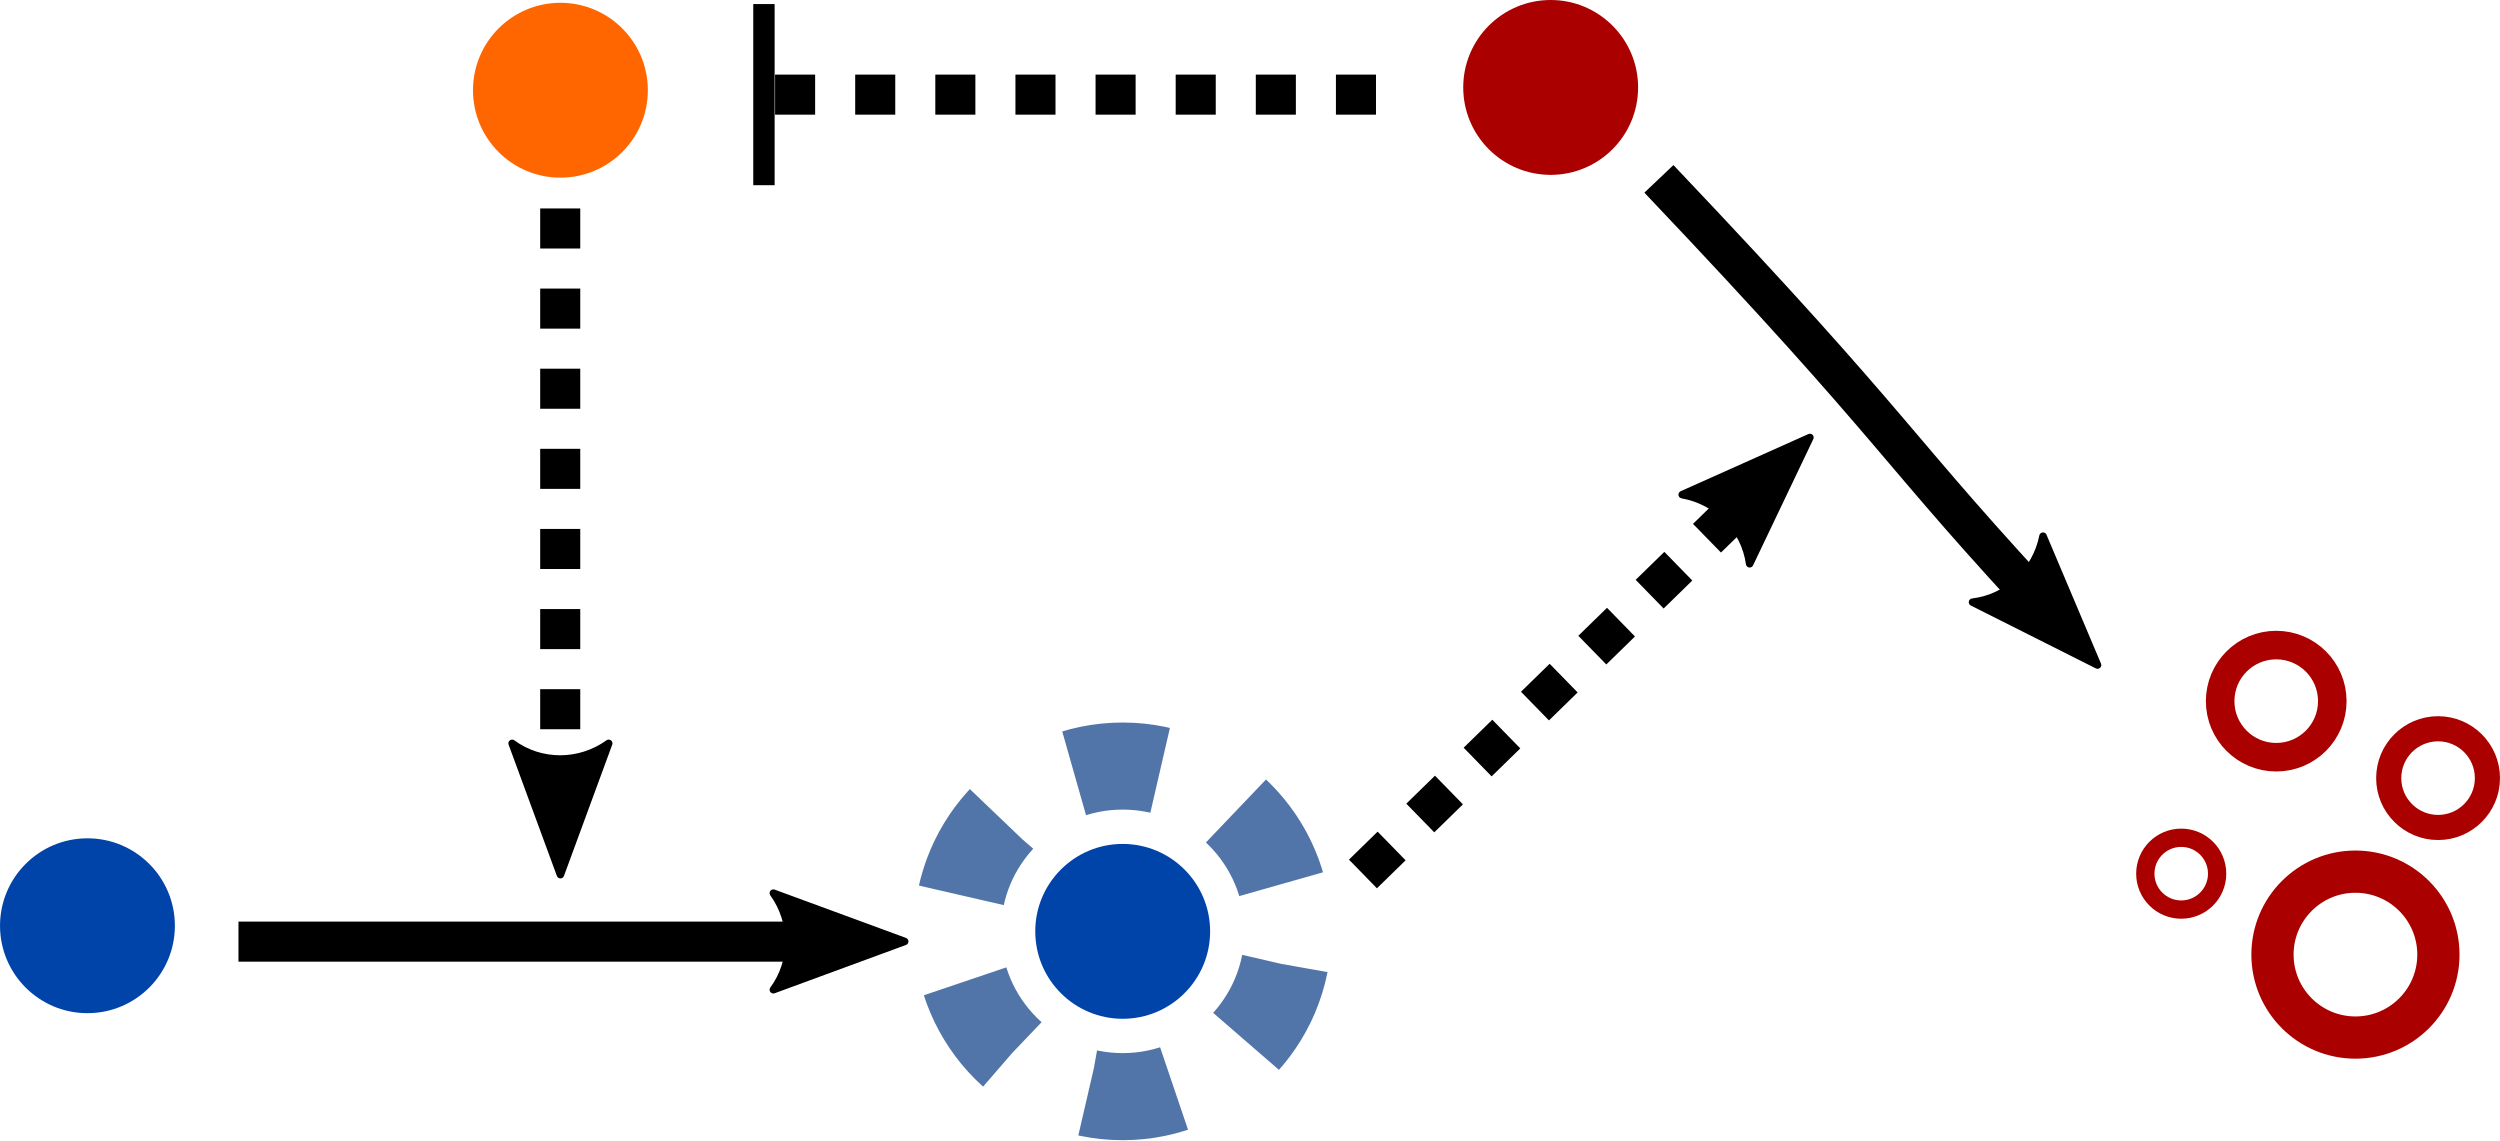
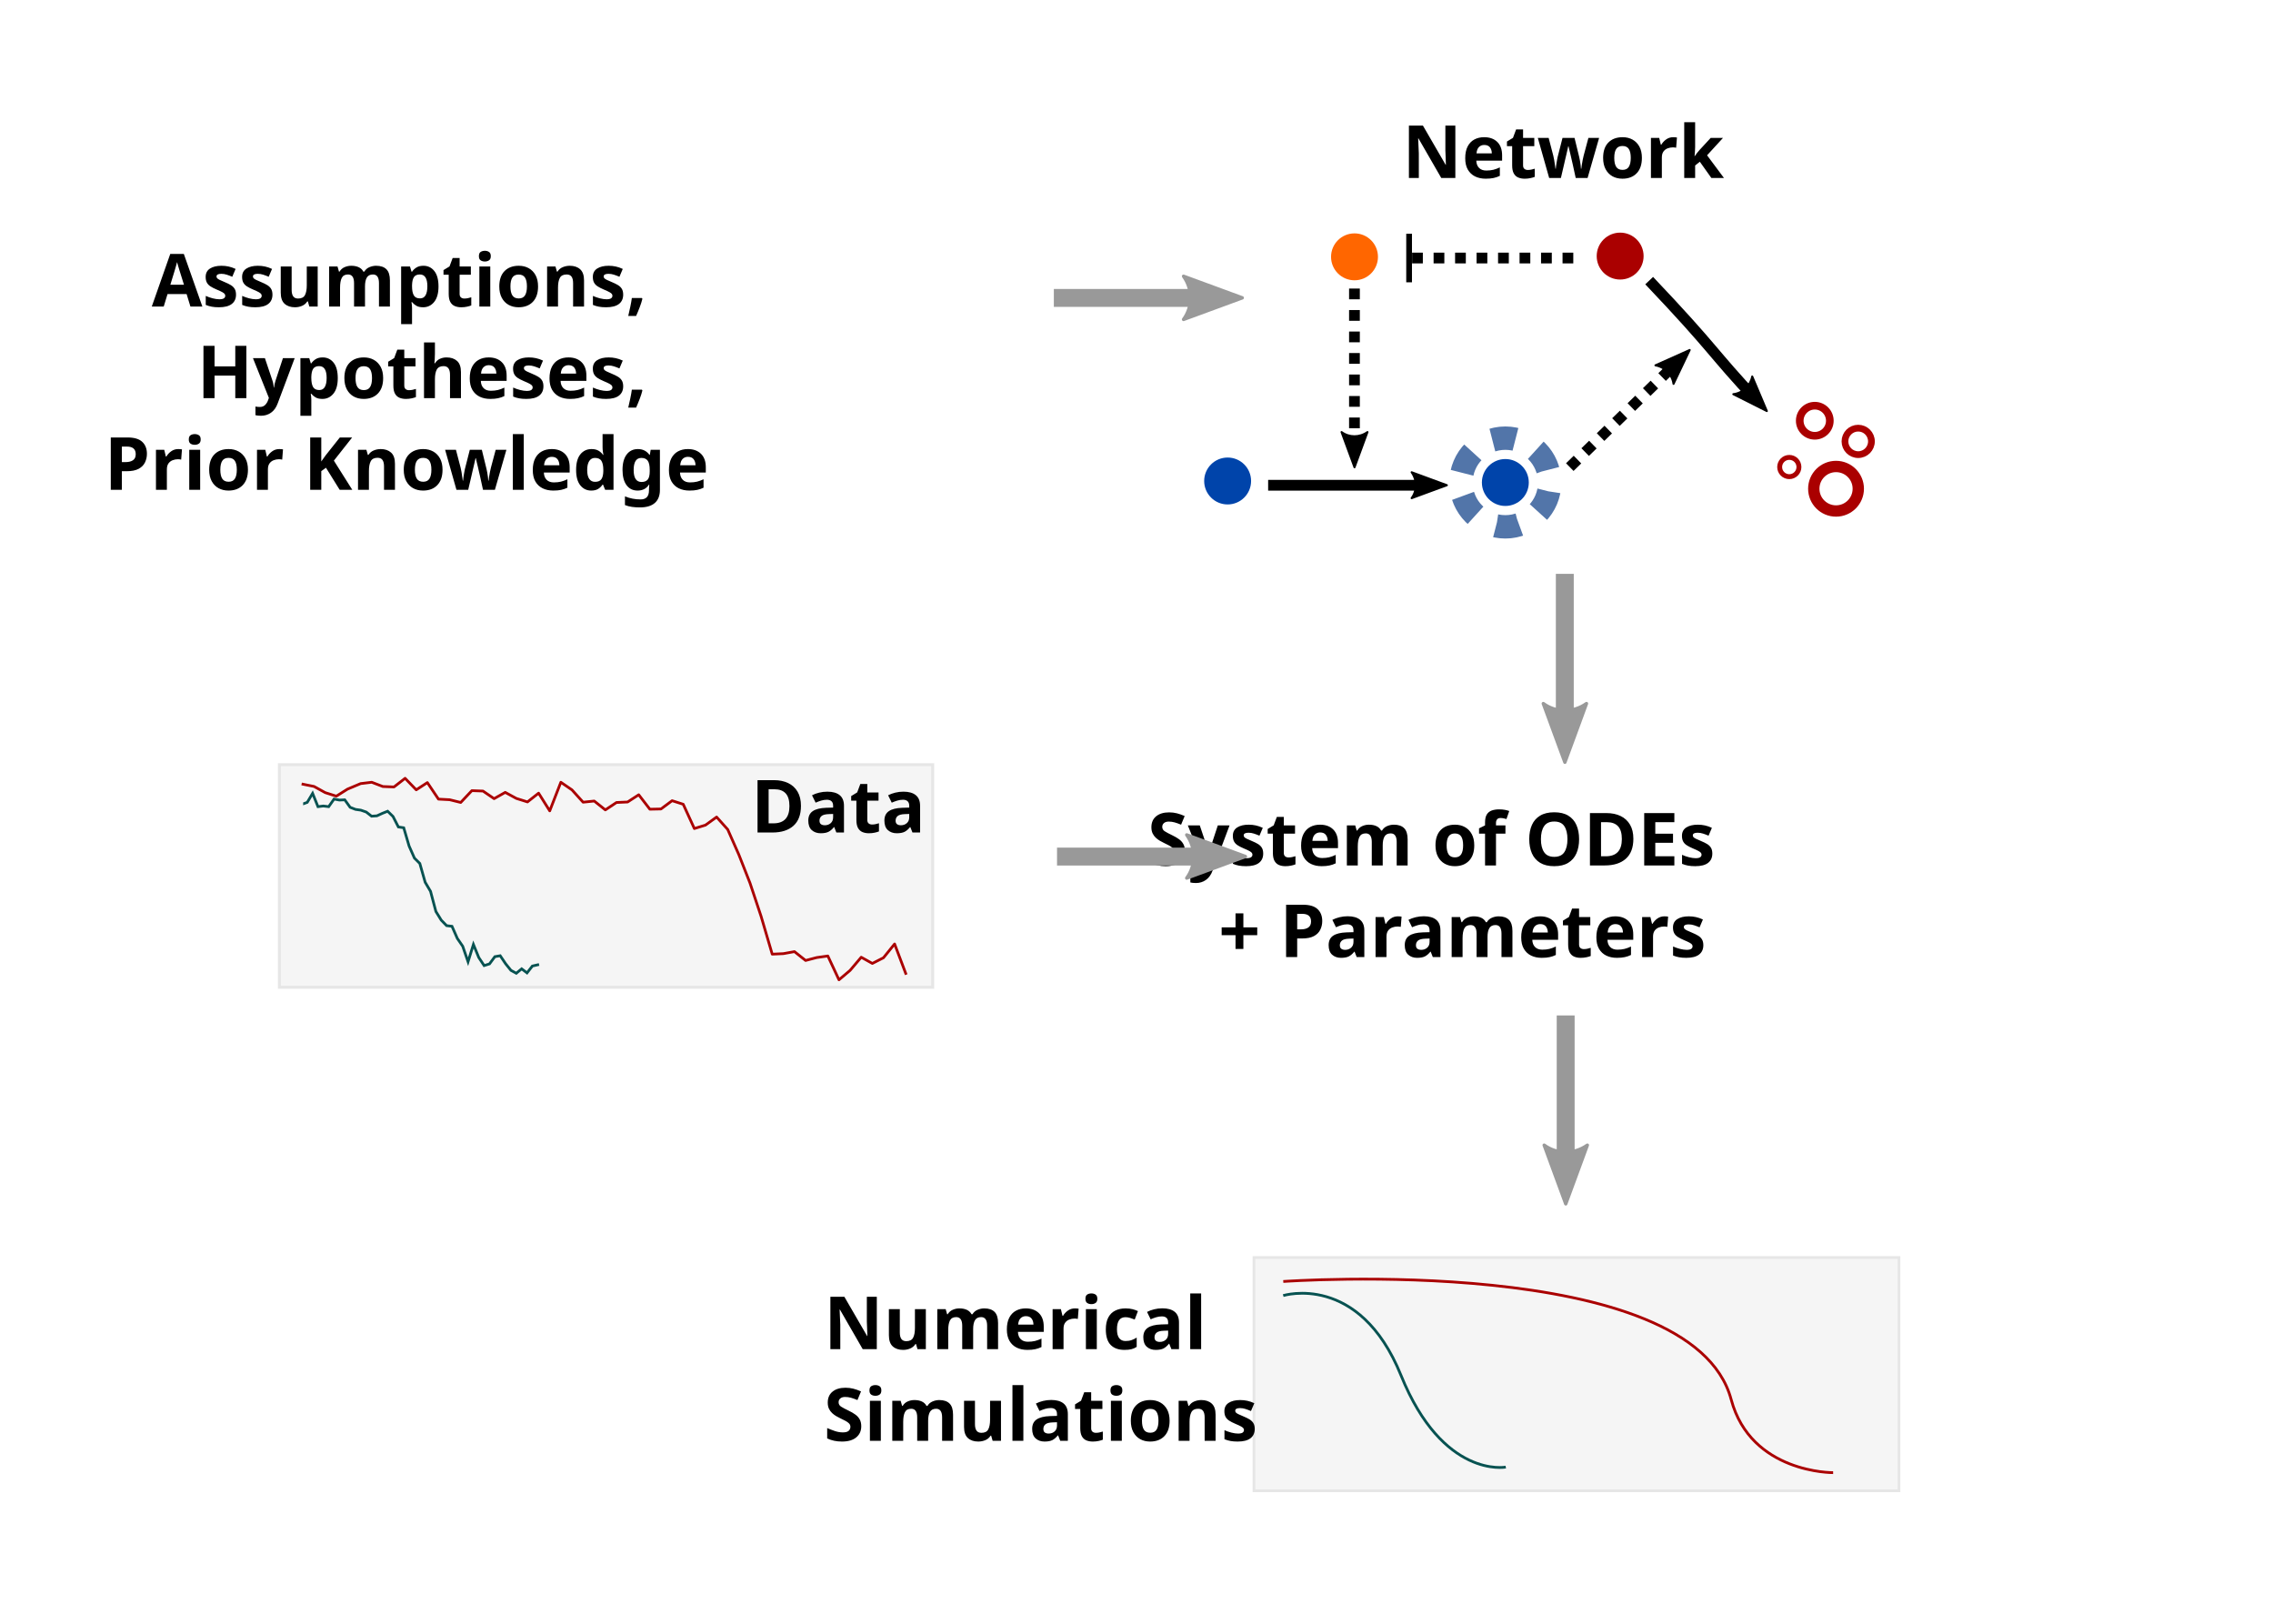
- <svg xmlns="http://www.w3.org/2000/svg" width="63.403mm" height="28.916mm" viewBox="0 0 224.656 102.459" id="svg2" version="1.1">
+ <svg xmlns="http://www.w3.org/2000/svg" width="350mm" height="250mm" viewBox="0 0 1240.158 885.827" id="svg2" version="1.1">
  <defs id="defs4">
    <marker orient="auto" refY="0" refX="0" id="StopM" style="overflow:visible">
      <path id="path4354" d="M 0,5.65 0,-5.65" style="fill:none;fill-opacity:0.75;fill-rule:evenodd;stroke:#000000;stroke-width:1pt;stroke-opacity:1" transform="scale(0.4,0.4)" />
    </marker>
    <marker orient="auto" refY="0" refX="0" id="StopS" style="overflow:visible">
      <path id="path4357" d="M 0,5.65 0,-5.65" style="fill:none;fill-opacity:0.75;fill-rule:evenodd;stroke:#000000;stroke-width:1pt;stroke-opacity:1" transform="scale(0.2,0.2)" />
    </marker>
    <marker orient="auto" refY="0" refX="0" id="Arrow2Send" style="overflow:visible">
      <path id="path4215" style="fill:#000000;fill-opacity:1;fill-rule:evenodd;stroke:#000000;stroke-width:0.625;stroke-linejoin:round;stroke-opacity:1" d="M 8.719,4.034 -2.207,0.016 8.719,-4.002 c -1.745,2.372 -1.735,5.617 -6e-7,8.035 z" transform="matrix(-0.3,0,0,-0.3,0.69,0)" />
    </marker>
    <marker orient="auto" refY="0" refX="0" id="Arrow1Send" style="overflow:visible">
      <path id="path4197" d="M 0,0 5,-5 -12.5,0 5,5 0,0 Z" style="fill:#000000;fill-opacity:1;fill-rule:evenodd;stroke:#000000;stroke-width:1pt;stroke-opacity:1" transform="matrix(-0.2,0,0,-0.2,-1.2,0)" />
    </marker>
    <marker orient="auto" refY="0" refX="0" id="Arrow2Send-5" style="overflow:visible">
      <path id="path4215-3" style="fill:#000000;fill-opacity:1;fill-rule:evenodd;stroke:#000000;stroke-width:0.625;stroke-linejoin:round;stroke-opacity:1" d="M 8.719,4.034 -2.207,0.016 8.719,-4.002 c -1.745,2.372 -1.735,5.617 -6e-7,8.035 z" transform="matrix(-0.3,0,0,-0.3,0.69,0)" />
    </marker>
    <marker orient="auto" refY="0" refX="0" id="Arrow2Send-5-6" style="overflow:visible">
      <path id="path4215-3-2" style="fill:#000000;fill-opacity:1;fill-rule:evenodd;stroke:#000000;stroke-width:0.625;stroke-linejoin:round;stroke-opacity:1" d="M 8.719,4.034 -2.207,0.016 8.719,-4.002 c -1.745,2.372 -1.735,5.617 -6e-7,8.035 z" transform="matrix(-0.3,0,0,-0.3,0.69,0)" />
    </marker>
    <marker orient="auto" refY="0" refX="0" id="Arrow2Send-2" style="overflow:visible">
      <path id="path4215-7" style="fill:#000000;fill-opacity:1;fill-rule:evenodd;stroke:#000000;stroke-width:0.625;stroke-linejoin:round;stroke-opacity:1" d="M 8.719,4.034 -2.207,0.016 8.719,-4.002 c -1.745,2.372 -1.735,5.617 -6e-7,8.035 z" transform="matrix(-0.3,0,0,-0.3,0.69,0)" />
    </marker>
    <marker orient="auto" refY="0" refX="0" id="Arrow2Send-5-62" style="overflow:visible">
      <path id="path4215-3-6" style="fill:#000000;fill-opacity:1;fill-rule:evenodd;stroke:#000000;stroke-width:0.625;stroke-linejoin:round;stroke-opacity:1" d="M 8.719,4.034 -2.207,0.016 8.719,-4.002 c -1.745,2.372 -1.735,5.617 -6e-7,8.035 z" transform="matrix(-0.3,0,0,-0.3,0.69,0)" />
    </marker>
+     <clipPath id="pf48ac802f7">
+       <rect height="345.6" width="380.455" x="135" y="43.2" id="rect1171" />
+     </clipPath>
+     <marker orient="auto" refY="0" refX="0" id="Arrow2Send-52" style="overflow:visible">
+       <path id="path4215-4" style="fill:#999999;fill-opacity:1;fill-rule:evenodd;stroke:#999999;stroke-width:0.625;stroke-linejoin:round;stroke-opacity:1" d="M 8.719,4.034 -2.207,0.016 8.719,-4.002 c -1.745,2.372 -1.735,5.617 -6e-7,8.035 z" transform="matrix(-0.3,0,0,-0.3,0.69,0)" />
+     </marker>
+     <clipPath id="pf48ac802f7-7">
+       <rect height="345.6" width="380.455" x="135" y="43.2" id="rect1171-2" />
+     </clipPath>
+     <marker orient="auto" refY="0" refX="0" id="Arrow2Send-52-1" style="overflow:visible">
+       <path id="path4215-4-6" style="fill:#999999;fill-opacity:1;fill-rule:evenodd;stroke:#999999;stroke-width:0.625;stroke-linejoin:round;stroke-opacity:1" d="M 8.719,4.034 -2.207,0.016 8.719,-4.002 c -1.745,2.372 -1.735,5.617 -6e-7,8.035 z" transform="matrix(-0.3,0,0,-0.3,0.69,0)" />
+     </marker>
+     <clipPath id="pf48ac802f7-2">
+       <rect height="345.6" width="380.455" x="135" y="43.2" id="rect1171-9" />
+     </clipPath>
+     <marker orient="auto" refY="0" refX="0" id="Arrow2Send-52-0" style="overflow:visible">
+       <path id="path4215-4-3" style="fill:#999999;fill-opacity:1;fill-rule:evenodd;stroke:#999999;stroke-width:0.625;stroke-linejoin:round;stroke-opacity:1" d="M 8.719,4.034 -2.207,0.016 8.719,-4.002 c -1.745,2.372 -1.735,5.617 -6e-7,8.035 z" transform="matrix(-0.3,0,0,-0.3,0.69,0)" />
+     </marker>
+     <marker orient="auto" refY="0" refX="0" id="Arrow2Send-52-2" style="overflow:visible">
+       <path id="path4215-4-7" style="fill:#999999;fill-opacity:1;fill-rule:evenodd;stroke:#999999;stroke-width:0.625;stroke-linejoin:round;stroke-opacity:1" d="M 8.719,4.034 -2.207,0.016 8.719,-4.002 c -1.745,2.372 -1.735,5.617 -6e-7,8.035 z" transform="matrix(-0.3,0,0,-0.3,0.69,0)" />
+     </marker>
+     <marker orient="auto" refY="0" refX="0" id="Arrow2Send-52-1-9" style="overflow:visible">
+       <path id="path4215-4-6-8" style="fill:#999999;fill-opacity:1;fill-rule:evenodd;stroke:#999999;stroke-width:0.625;stroke-linejoin:round;stroke-opacity:1" d="M 8.719,4.034 -2.207,0.016 8.719,-4.002 c -1.745,2.372 -1.735,5.617 -6e-7,8.035 z" transform="matrix(-0.3,0,0,-0.3,0.69,0)" />
+     </marker>
  </defs>
-   <g id="layer1" transform="translate(-158.5714,-157.744)">
-     <circle style="color:#000000;clip-rule:nonzero;display:inline;overflow:visible;visibility:visible;opacity:1;isolation:auto;mix-blend-mode:normal;color-interpolation:sRGB;color-interpolation-filters:linearRGB;solid-color:#000000;solid-opacity:1;fill:#0044aa;fill-opacity:1;fill-rule:nonzero;stroke:none;stroke-width:1.316;stroke-miterlimit:4;stroke-dasharray:none;stroke-opacity:1;color-rendering:auto;image-rendering:auto;shape-rendering:auto;text-rendering:auto;enable-background:accumulate" id="path4136" cx="166.429" cy="240.934" r="7.857" />
-     <g id="g4172" transform="translate(3.030458,4.076503)">
-       <circle r="7.857" cy="237.362" cx="256.429" id="path4136-3" style="color:#000000;clip-rule:nonzero;display:inline;overflow:visible;visibility:visible;opacity:1;isolation:auto;mix-blend-mode:normal;color-interpolation:sRGB;color-interpolation-filters:linearRGB;solid-color:#000000;solid-opacity:1;fill:#0044aa;fill-opacity:1;fill-rule:nonzero;stroke:none;stroke-width:1.316;stroke-miterlimit:4;stroke-dasharray:none;stroke-opacity:1;color-rendering:auto;image-rendering:auto;shape-rendering:auto;text-rendering:auto;enable-background:accumulate" />
-       <circle r="14.854" cy="237.362" cx="256.429" id="path4136-3-6" style="color:#000000;clip-rule:nonzero;display:inline;overflow:visible;visibility:visible;opacity:0.677;isolation:auto;mix-blend-mode:normal;color-interpolation:sRGB;color-interpolation-filters:linearRGB;solid-color:#000000;solid-opacity:1;fill:none;fill-opacity:1;fill-rule:nonzero;stroke:#003380;stroke-width:7.822;stroke-miterlimit:4;stroke-dasharray:7.822, 7.822;stroke-dashoffset:75.225;stroke-opacity:1;color-rendering:auto;image-rendering:auto;shape-rendering:auto;text-rendering:auto;enable-background:accumulate" />
+   <g id="layer1" transform="translate(-158.5714,625.6236)">
+     <g id="g9512" transform="translate(-60,-18.57143)">
+       <circle r="12.797" cy="-344.649" cx="888.372" id="path4136" style="color:#000000;clip-rule:nonzero;display:inline;overflow:visible;visibility:visible;opacity:1;isolation:auto;mix-blend-mode:normal;color-interpolation:sRGB;color-interpolation-filters:linearRGB;solid-color:#000000;solid-opacity:1;fill:#0044aa;fill-opacity:1;fill-rule:nonzero;stroke:none;stroke-width:1.316;stroke-miterlimit:4;stroke-dasharray:none;stroke-opacity:1;color-rendering:auto;image-rendering:auto;shape-rendering:auto;text-rendering:auto;enable-background:accumulate" />
+       <g transform="matrix(1.628719,0,0,1.628719,622.2422,-730.4222)" id="g4172">
+         <circle style="color:#000000;clip-rule:nonzero;display:inline;overflow:visible;visibility:visible;opacity:1;isolation:auto;mix-blend-mode:normal;color-interpolation:sRGB;color-interpolation-filters:linearRGB;solid-color:#000000;solid-opacity:1;fill:#0044aa;fill-opacity:1;fill-rule:nonzero;stroke:none;stroke-width:1.316;stroke-miterlimit:4;stroke-dasharray:none;stroke-opacity:1;color-rendering:auto;image-rendering:auto;shape-rendering:auto;text-rendering:auto;enable-background:accumulate" id="path4136-3" cx="256.429" cy="237.362" r="7.857" />
+         <circle style="color:#000000;clip-rule:nonzero;display:inline;overflow:visible;visibility:visible;opacity:0.677;isolation:auto;mix-blend-mode:normal;color-interpolation:sRGB;color-interpolation-filters:linearRGB;solid-color:#000000;solid-opacity:1;fill:none;fill-opacity:1;fill-rule:nonzero;stroke:#003380;stroke-width:7.822;stroke-miterlimit:4;stroke-dasharray:7.822, 7.822;stroke-dashoffset:75.225;stroke-opacity:1;color-rendering:auto;image-rendering:auto;shape-rendering:auto;text-rendering:auto;enable-background:accumulate" id="path4136-3-6" cx="256.429" cy="237.362" r="14.854" />
+       </g>
+       <path id="path4176" d="m 910.476,-342.322 89.58,0" style="fill:none;fill-rule:evenodd;stroke:#000000;stroke-width:5.863;stroke-linecap:butt;stroke-linejoin:miter;stroke-miterlimit:4;stroke-dasharray:none;stroke-opacity:1;marker-end:url(#Arrow2Send)" />
+       <circle r="12.797" cy="-466.935" cx="957.596" id="path4136-7" style="color:#000000;clip-rule:nonzero;display:inline;overflow:visible;visibility:visible;opacity:1;isolation:auto;mix-blend-mode:normal;color-interpolation:sRGB;color-interpolation-filters:linearRGB;solid-color:#000000;solid-opacity:1;fill:#ff6600;fill-opacity:1;fill-rule:nonzero;stroke:none;stroke-width:1.316;stroke-miterlimit:4;stroke-dasharray:none;stroke-opacity:1;color-rendering:auto;image-rendering:auto;shape-rendering:auto;text-rendering:auto;enable-background:accumulate" />
+       <path id="path4176-5" d="m 957.568,-449.631 0,89.58" style="fill:none;fill-rule:evenodd;stroke:#000000;stroke-width:5.863;stroke-linecap:butt;stroke-linejoin:miter;stroke-miterlimit:4;stroke-dasharray:5.863, 5.863;stroke-dashoffset:0;stroke-opacity:1;marker-end:url(#Arrow2Send-5)" />
+       <path id="path4176-5-9" d="m 1076.965,-466.29 -89.58,0" style="fill:none;fill-rule:evenodd;stroke:#000000;stroke-width:5.863;stroke-linecap:butt;stroke-linejoin:miter;stroke-miterlimit:4;stroke-dasharray:5.863, 5.863;stroke-dashoffset:0;stroke-opacity:1;marker-end:url(#StopM)" />
+       <circle r="12.797" cy="-467.344" cx="1102.532" id="path4136-7-1" style="color:#000000;clip-rule:nonzero;display:inline;overflow:visible;visibility:visible;opacity:1;isolation:auto;mix-blend-mode:normal;color-interpolation:sRGB;color-interpolation-filters:linearRGB;solid-color:#000000;solid-opacity:1;fill:#aa0000;fill-opacity:1;fill-rule:nonzero;stroke:none;stroke-width:1.316;stroke-miterlimit:4;stroke-dasharray:none;stroke-opacity:1;color-rendering:auto;image-rendering:auto;shape-rendering:auto;text-rendering:auto;enable-background:accumulate" />
+       <path id="path4176-0" d="m 1118.374,-453.963 c 36.41,38.349 33.438,38.349 58.757,65.391" style="fill:none;fill-rule:evenodd;stroke:#000000;stroke-width:5.863;stroke-linecap:butt;stroke-linejoin:miter;stroke-miterlimit:4;stroke-dasharray:none;stroke-opacity:1;marker-end:url(#Arrow2Send-2)" />
+       <circle r="8.207" cy="-377.521" cx="1208.725" id="path4136-7-1-9" style="color:#000000;clip-rule:nonzero;display:inline;overflow:visible;visibility:visible;opacity:1;isolation:auto;mix-blend-mode:normal;color-interpolation:sRGB;color-interpolation-filters:linearRGB;solid-color:#000000;solid-opacity:1;fill:none;fill-opacity:1;fill-rule:nonzero;stroke:#aa0000;stroke-width:4.178;stroke-miterlimit:4;stroke-dasharray:none;stroke-opacity:1;color-rendering:auto;image-rendering:auto;shape-rendering:auto;text-rendering:auto;enable-background:accumulate" />
+       <circle r="5.256" cy="-352.269" cx="1194.821" id="path4136-7-1-9-3" style="color:#000000;clip-rule:nonzero;display:inline;overflow:visible;visibility:visible;opacity:1;isolation:auto;mix-blend-mode:normal;color-interpolation:sRGB;color-interpolation-filters:linearRGB;solid-color:#000000;solid-opacity:1;fill:none;fill-opacity:1;fill-rule:nonzero;stroke:#aa0000;stroke-width:2.676;stroke-miterlimit:4;stroke-dasharray:none;stroke-opacity:1;color-rendering:auto;image-rendering:auto;shape-rendering:auto;text-rendering:auto;enable-background:accumulate" />
+       <circle r="12.141" cy="-340.424" cx="1220.32" id="path4136-7-1-9-3-6" style="color:#000000;clip-rule:nonzero;display:inline;overflow:visible;visibility:visible;opacity:1;isolation:auto;mix-blend-mode:normal;color-interpolation:sRGB;color-interpolation-filters:linearRGB;solid-color:#000000;solid-opacity:1;fill:none;fill-opacity:1;fill-rule:nonzero;stroke:#aa0000;stroke-width:6.181;stroke-miterlimit:4;stroke-dasharray:none;stroke-opacity:1;color-rendering:auto;image-rendering:auto;shape-rendering:auto;text-rendering:auto;enable-background:accumulate" />
+       <circle r="7.223" cy="-366.254" cx="1232.414" id="path4136-7-1-9-3-0" style="color:#000000;clip-rule:nonzero;display:inline;overflow:visible;visibility:visible;opacity:1;isolation:auto;mix-blend-mode:normal;color-interpolation:sRGB;color-interpolation-filters:linearRGB;solid-color:#000000;solid-opacity:1;fill:none;fill-opacity:1;fill-rule:nonzero;stroke:#aa0000;stroke-width:3.677;stroke-miterlimit:4;stroke-dasharray:none;stroke-opacity:1;color-rendering:auto;image-rendering:auto;shape-rendering:auto;text-rendering:auto;enable-background:accumulate" />
+       <path id="path4176-5-1" d="m 1075.056,-352.227 59.765,-58.325" style="fill:none;fill-rule:evenodd;stroke:#000000;stroke-width:5.863;stroke-linecap:butt;stroke-linejoin:miter;stroke-miterlimit:4;stroke-dasharray:5.863, 5.863;stroke-dashoffset:0;stroke-opacity:1;marker-end:url(#Arrow2Send-5-62)" />
+       <text id="text4361" y="-439.828" x="723.953" style="font-style:normal;font-weight:normal;font-size:65.149px;line-height:125%;font-family:sans-serif;letter-spacing:0px;word-spacing:0px;fill:#000000;fill-opacity:1;stroke:none;stroke-width:1px;stroke-linecap:butt;stroke-linejoin:miter;stroke-opacity:1" xml:space="preserve">
+         <tspan style="font-style:normal;font-variant:normal;font-weight:bold;font-stretch:normal;font-size:40px;font-family:Raleway;-inkscape-font-specification:'Raleway Bold';text-align:end;text-anchor:end" id="tspan4365" y="-439.828" x="723.953">Assumptions,</tspan>
+         <tspan id="tspan9232" style="font-style:normal;font-variant:normal;font-weight:bold;font-stretch:normal;font-size:40px;font-family:Raleway;-inkscape-font-specification:'Raleway Bold';text-align:end;text-anchor:end" y="-389.828" x="723.953">Hypotheses,</tspan>
+         <tspan id="tspan9234" style="font-style:normal;font-variant:normal;font-weight:bold;font-stretch:normal;font-size:40px;font-family:Raleway;-inkscape-font-specification:'Raleway Bold';text-align:end;text-anchor:end" y="-339.828" x="723.953">Prior Knowledge</tspan>
+       </text>
+       <path id="path4176-50" d="m 1072.334,-293.992 0,89.58" style="fill:none;fill-rule:evenodd;stroke:#999999;stroke-width:9.772;stroke-linecap:butt;stroke-linejoin:miter;stroke-miterlimit:4;stroke-dasharray:none;stroke-opacity:1;marker-end:url(#Arrow2Send-52)" />
+       <g transform="translate(48.57143,-65.71429)" id="g9222">
+         <g id="g4356" transform="matrix(0.7375056,0,0,0.7375056,707.7291,-342.1721)">
+           <rect y="295.614" x="-522.409" height="164.623" width="483.307" id="rect4225" style="opacity:0.098;fill:#999999;stroke:#000000;stroke-width:2.201" />
+           <path id="path32" style="fill:none;stroke:#075251;stroke-width:4.264;stroke-linecap:square" d="m 90.191,104.597 8.736,10.332 8.455,-22.07 8.455,5.534 16.345,-5.17 9.3,-3.457 8.455,-14.188 8.455,20.984 8.455,-1.031 8.455,1.025 8.455,-11.973 8.455,1.579 8.455,-0.372 8.455,11.783 8.455,3.293 8.455,1.21 8.455,2.95 8.455,6.563 8.455,-0.583 8.455,-3.879 8.455,-3.378 8.455,8.304 8.455,16.505 8.455,1.29 8.455,28.82 8.455,19.064 8.455,8.41 8.455,29.665 8.455,14.292 8.455,31.776 8.455,13.686 8.455,8.675 8.455,1.001 8.455,19.145 8.455,12.289 8.455,24.5 8.455,-27.297 8.455,20.623 8.455,12.712 8.455,-2.664 8.455,-11.394 8.455,-1.478 8.455,12.554 8.455,10.497 8.455,4.589 8.455,-6.99 8.455,6.409 8.455,-10.815 8.455,-1.952" clip-path="url(#pf48ac802f7)" transform="matrix(0.4690072,0,0,0.4690072,-568.1731,281.3648)" />
+           <path id="path526" style="fill:none;stroke:#aa0000;stroke-width:2;stroke-linecap:square;stroke-linejoin:round;stroke-miterlimit:100000;stroke-dasharray:none;stroke-opacity:1" d="m -504.999,310.046 8.23,1.665 8.23,4.552 8.23,2.619 8.23,-5.175 9.739,-4.111 8.23,-0.996 8.23,3.154 8.23,0.313 8.23,-6.39 8.23,8.523 8.23,-5.353 8.23,12.232 8.23,0.434 8.23,2.028 8.23,-8.736 8.23,0.295 8.23,5.623 8.23,-4.645 8.23,4.481 8.23,2.588 8.23,-6.49 8.23,13.1 8.23,-21.163 8.23,5.655 8.23,9.095 8.23,-0.861 8.23,6.562 8.23,-5.483 8.23,-0.365 8.23,-5.342 8.23,10.682 8.23,-0.174 8.23,-6.123 8.23,2.635 8.23,17.954 8.23,-2.536 8.23,-5.962 8.23,9.205 8.23,18.623 8.23,20.932 8.23,24.686 8.23,27.98 8.23,-0.382 8.23,-1.498 8.23,6.554 8.23,-2.169 8.23,-1.151 8.23,17.617 8.23,-6.968 8.23,-9.731 8.23,4.586 8.23,-4.193 8.23,-10.201 8.23,21.765" />
+         </g>
+         <text xml:space="preserve" style="font-style:normal;font-weight:normal;font-size:65.149px;line-height:125%;font-family:sans-serif;letter-spacing:0px;word-spacing:0px;fill:#000000;fill-opacity:1;stroke:none;stroke-width:1px;stroke-linecap:butt;stroke-linejoin:miter;stroke-opacity:1" x="579.723" y="-87.166" id="text4361-5">
+           <tspan x="579.723" y="-87.166" id="tspan4365-7" style="font-style:normal;font-variant:normal;font-weight:bold;font-stretch:normal;font-size:40px;font-family:Raleway;-inkscape-font-specification:'Raleway Bold'">Data</tspan>
+         </text>
+       </g>
+       <text id="text4361-5-3" y="-509.971" x="983.686" style="font-style:normal;font-weight:normal;font-size:65.149px;line-height:125%;font-family:sans-serif;letter-spacing:0px;word-spacing:0px;fill:#000000;fill-opacity:1;stroke:none;stroke-width:1px;stroke-linecap:butt;stroke-linejoin:miter;stroke-opacity:1" xml:space="preserve">
+         <tspan style="font-style:normal;font-variant:normal;font-weight:bold;font-stretch:normal;font-size:40px;font-family:Raleway;-inkscape-font-specification:'Raleway Bold'" id="tspan4365-7-2" y="-509.971" x="983.686">Network</tspan>
+       </text>
+       <path id="path4176-50-2" d="m 793.554,-444.519 89.58,0" style="fill:none;fill-rule:evenodd;stroke:#999999;stroke-width:9.772;stroke-linecap:butt;stroke-linejoin:miter;stroke-miterlimit:4;stroke-dasharray:none;stroke-opacity:1;marker-end:url(#Arrow2Send-52-1)" />
+       <text id="text4361-5-3-0" y="-134.915" x="1075.705" style="font-style:normal;font-weight:normal;font-size:65.149px;line-height:125%;font-family:sans-serif;letter-spacing:0px;word-spacing:0px;fill:#000000;fill-opacity:1;stroke:none;stroke-width:1px;stroke-linecap:butt;stroke-linejoin:miter;stroke-opacity:1" xml:space="preserve">
+         <tspan style="font-style:normal;font-variant:normal;font-weight:bold;font-stretch:normal;font-size:40px;font-family:Raleway;-inkscape-font-specification:'Raleway Bold';text-align:center;text-anchor:middle" id="tspan4365-7-2-2" y="-134.915" x="1075.705">System of ODEs</tspan>
+         <tspan id="tspan7847" style="font-style:normal;font-variant:normal;font-weight:bold;font-stretch:normal;font-size:40px;font-family:Raleway;-inkscape-font-specification:'Raleway Bold';text-align:center;text-anchor:middle" y="-84.915" x="1075.705">+ Parameters</tspan>
+       </text>
+       <g transform="matrix(0.7375056,0,0,0.7375056,1288.103,-137.5441)" id="g4356-7">
+         <rect style="opacity:0.098;fill:#999999;stroke:#000000;stroke-width:1.984" id="rect4225-4" width="477.178" height="172.588" x="-522.518" y="293.568" />
+         <path id="path7233" d="m -500.876,321.751 c 0,0 56.174,-17.433 87.166,59.079 30.993,76.513 77.481,67.796 77.481,67.796" style="fill:none;fill-rule:evenodd;stroke:#075251;stroke-width:2.034;stroke-linecap:butt;stroke-linejoin:miter;stroke-opacity:1" />
+         <path id="path7233-6" d="m -500.838,311.32 c 0,0 302.175,-21.578 331.35,87.304 14.665,54.731 75.427,54.099 75.427,54.099" style="fill:none;fill-rule:evenodd;stroke:#aa0000;stroke-width:2.034;stroke-linecap:butt;stroke-linejoin:miter;stroke-opacity:1" />
+       </g>
+       <path id="path4176-50-7" d="m 1072.81,-53.08 0,89.58" style="fill:none;fill-rule:evenodd;stroke:#999999;stroke-width:9.772;stroke-linecap:butt;stroke-linejoin:miter;stroke-miterlimit:4;stroke-dasharray:none;stroke-opacity:1;marker-end:url(#Arrow2Send-52-2)" />
+       <path id="path4176-50-2-1" d="m 795.288,-139.75 89.58,0" style="fill:none;fill-rule:evenodd;stroke:#999999;stroke-width:9.772;stroke-linecap:butt;stroke-linejoin:miter;stroke-miterlimit:4;stroke-dasharray:none;stroke-opacity:1;marker-end:url(#Arrow2Send-52-1-9)" />
+       <text id="text4361-5-3-0-0" y="128.979" x="668.041" style="font-style:normal;font-weight:normal;font-size:65.149px;line-height:125%;font-family:sans-serif;letter-spacing:0px;word-spacing:0px;fill:#000000;fill-opacity:1;stroke:none;stroke-width:1px;stroke-linecap:butt;stroke-linejoin:miter;stroke-opacity:1" xml:space="preserve">
+         <tspan id="tspan7847-6" style="font-style:normal;font-variant:normal;font-weight:bold;font-stretch:normal;font-size:40px;font-family:Raleway;-inkscape-font-specification:'Raleway Bold'" y="128.979" x="668.041">Numerical</tspan>
+         <tspan id="tspan9230" style="font-style:normal;font-variant:normal;font-weight:bold;font-stretch:normal;font-size:40px;font-family:Raleway;-inkscape-font-specification:'Raleway Bold'" y="178.979" x="668.041">Simulations</tspan>
+       </text>
    </g>
-     <path style="fill:none;fill-rule:evenodd;stroke:#000000;stroke-width:3.6;stroke-linecap:butt;stroke-linejoin:miter;stroke-miterlimit:4;stroke-dasharray:none;stroke-opacity:1;marker-end:url(#Arrow2Send)" d="m 180,242.362 55,0" id="path4176" />
-     <circle style="color:#000000;clip-rule:nonzero;display:inline;overflow:visible;visibility:visible;opacity:1;isolation:auto;mix-blend-mode:normal;color-interpolation:sRGB;color-interpolation-filters:linearRGB;solid-color:#000000;solid-opacity:1;fill:#ff6600;fill-opacity:1;fill-rule:nonzero;stroke:none;stroke-width:1.316;stroke-miterlimit:4;stroke-dasharray:none;stroke-opacity:1;color-rendering:auto;image-rendering:auto;shape-rendering:auto;text-rendering:auto;enable-background:accumulate" id="path4136-7" cx="208.931" cy="165.852" r="7.857" />
-     <path style="fill:none;fill-rule:evenodd;stroke:#000000;stroke-width:3.6;stroke-linecap:butt;stroke-linejoin:miter;stroke-miterlimit:4;stroke-dasharray:3.6, 3.6;stroke-dashoffset:0;stroke-opacity:1;marker-end:url(#Arrow2Send-5)" d="m 208.914,176.476 0,55" id="path4176-5" />
-     <path style="fill:none;fill-rule:evenodd;stroke:#000000;stroke-width:3.6;stroke-linecap:butt;stroke-linejoin:miter;stroke-miterlimit:4;stroke-dasharray:3.6, 3.6;stroke-dashoffset:0;stroke-opacity:1;marker-end:url(#StopM)" d="m 282.221,166.248 -55,0" id="path4176-5-9" />
-     <circle style="color:#000000;clip-rule:nonzero;display:inline;overflow:visible;visibility:visible;opacity:1;isolation:auto;mix-blend-mode:normal;color-interpolation:sRGB;color-interpolation-filters:linearRGB;solid-color:#000000;solid-opacity:1;fill:#aa0000;fill-opacity:1;fill-rule:nonzero;stroke:none;stroke-width:1.316;stroke-miterlimit:4;stroke-dasharray:none;stroke-opacity:1;color-rendering:auto;image-rendering:auto;shape-rendering:auto;text-rendering:auto;enable-background:accumulate" id="path4136-7-1" cx="297.918" cy="165.601" r="7.857" />
-     <path style="fill:none;fill-rule:evenodd;stroke:#000000;stroke-width:3.6;stroke-linecap:butt;stroke-linejoin:miter;stroke-miterlimit:4;stroke-dasharray:none;stroke-opacity:1;marker-end:url(#Arrow2Send-2)" d="M 307.645,173.817 C 330,197.362 328.176,197.362 343.721,213.965" id="path4176-0" />
-     <circle style="color:#000000;clip-rule:nonzero;display:inline;overflow:visible;visibility:visible;opacity:1;isolation:auto;mix-blend-mode:normal;color-interpolation:sRGB;color-interpolation-filters:linearRGB;solid-color:#000000;solid-opacity:1;fill:none;fill-opacity:1;fill-rule:nonzero;stroke:#aa0000;stroke-width:2.565;stroke-miterlimit:4;stroke-dasharray:none;stroke-opacity:1;color-rendering:auto;image-rendering:auto;shape-rendering:auto;text-rendering:auto;enable-background:accumulate" id="path4136-7-1-9" cx="363.119" cy="220.751" r="5.039" />
-     <circle style="color:#000000;clip-rule:nonzero;display:inline;overflow:visible;visibility:visible;opacity:1;isolation:auto;mix-blend-mode:normal;color-interpolation:sRGB;color-interpolation-filters:linearRGB;solid-color:#000000;solid-opacity:1;fill:none;fill-opacity:1;fill-rule:nonzero;stroke:#aa0000;stroke-width:1.643;stroke-miterlimit:4;stroke-dasharray:none;stroke-opacity:1;color-rendering:auto;image-rendering:auto;shape-rendering:auto;text-rendering:auto;enable-background:accumulate" id="path4136-7-1-9-3" cx="354.582" cy="236.255" r="3.227" />
-     <circle style="color:#000000;clip-rule:nonzero;display:inline;overflow:visible;visibility:visible;opacity:1;isolation:auto;mix-blend-mode:normal;color-interpolation:sRGB;color-interpolation-filters:linearRGB;solid-color:#000000;solid-opacity:1;fill:none;fill-opacity:1;fill-rule:nonzero;stroke:#aa0000;stroke-width:3.795;stroke-miterlimit:4;stroke-dasharray:none;stroke-opacity:1;color-rendering:auto;image-rendering:auto;shape-rendering:auto;text-rendering:auto;enable-background:accumulate" id="path4136-7-1-9-3-6" cx="370.238" cy="243.528" r="7.455" />
-     <circle style="color:#000000;clip-rule:nonzero;display:inline;overflow:visible;visibility:visible;opacity:1;isolation:auto;mix-blend-mode:normal;color-interpolation:sRGB;color-interpolation-filters:linearRGB;solid-color:#000000;solid-opacity:1;fill:none;fill-opacity:1;fill-rule:nonzero;stroke:#aa0000;stroke-width:2.258;stroke-miterlimit:4;stroke-dasharray:none;stroke-opacity:1;color-rendering:auto;image-rendering:auto;shape-rendering:auto;text-rendering:auto;enable-background:accumulate" id="path4136-7-1-9-3-0" cx="377.663" cy="227.668" r="4.435" />
-     <path style="fill:none;fill-rule:evenodd;stroke:#000000;stroke-width:3.6;stroke-linecap:butt;stroke-linejoin:miter;stroke-miterlimit:4;stroke-dasharray:3.6, 3.6;stroke-dashoffset:0;stroke-opacity:1;marker-end:url(#Arrow2Send-5-62)" d="M 281.049,236.281 317.743,200.471" id="path4176-5-1" />
  </g>
</svg>
